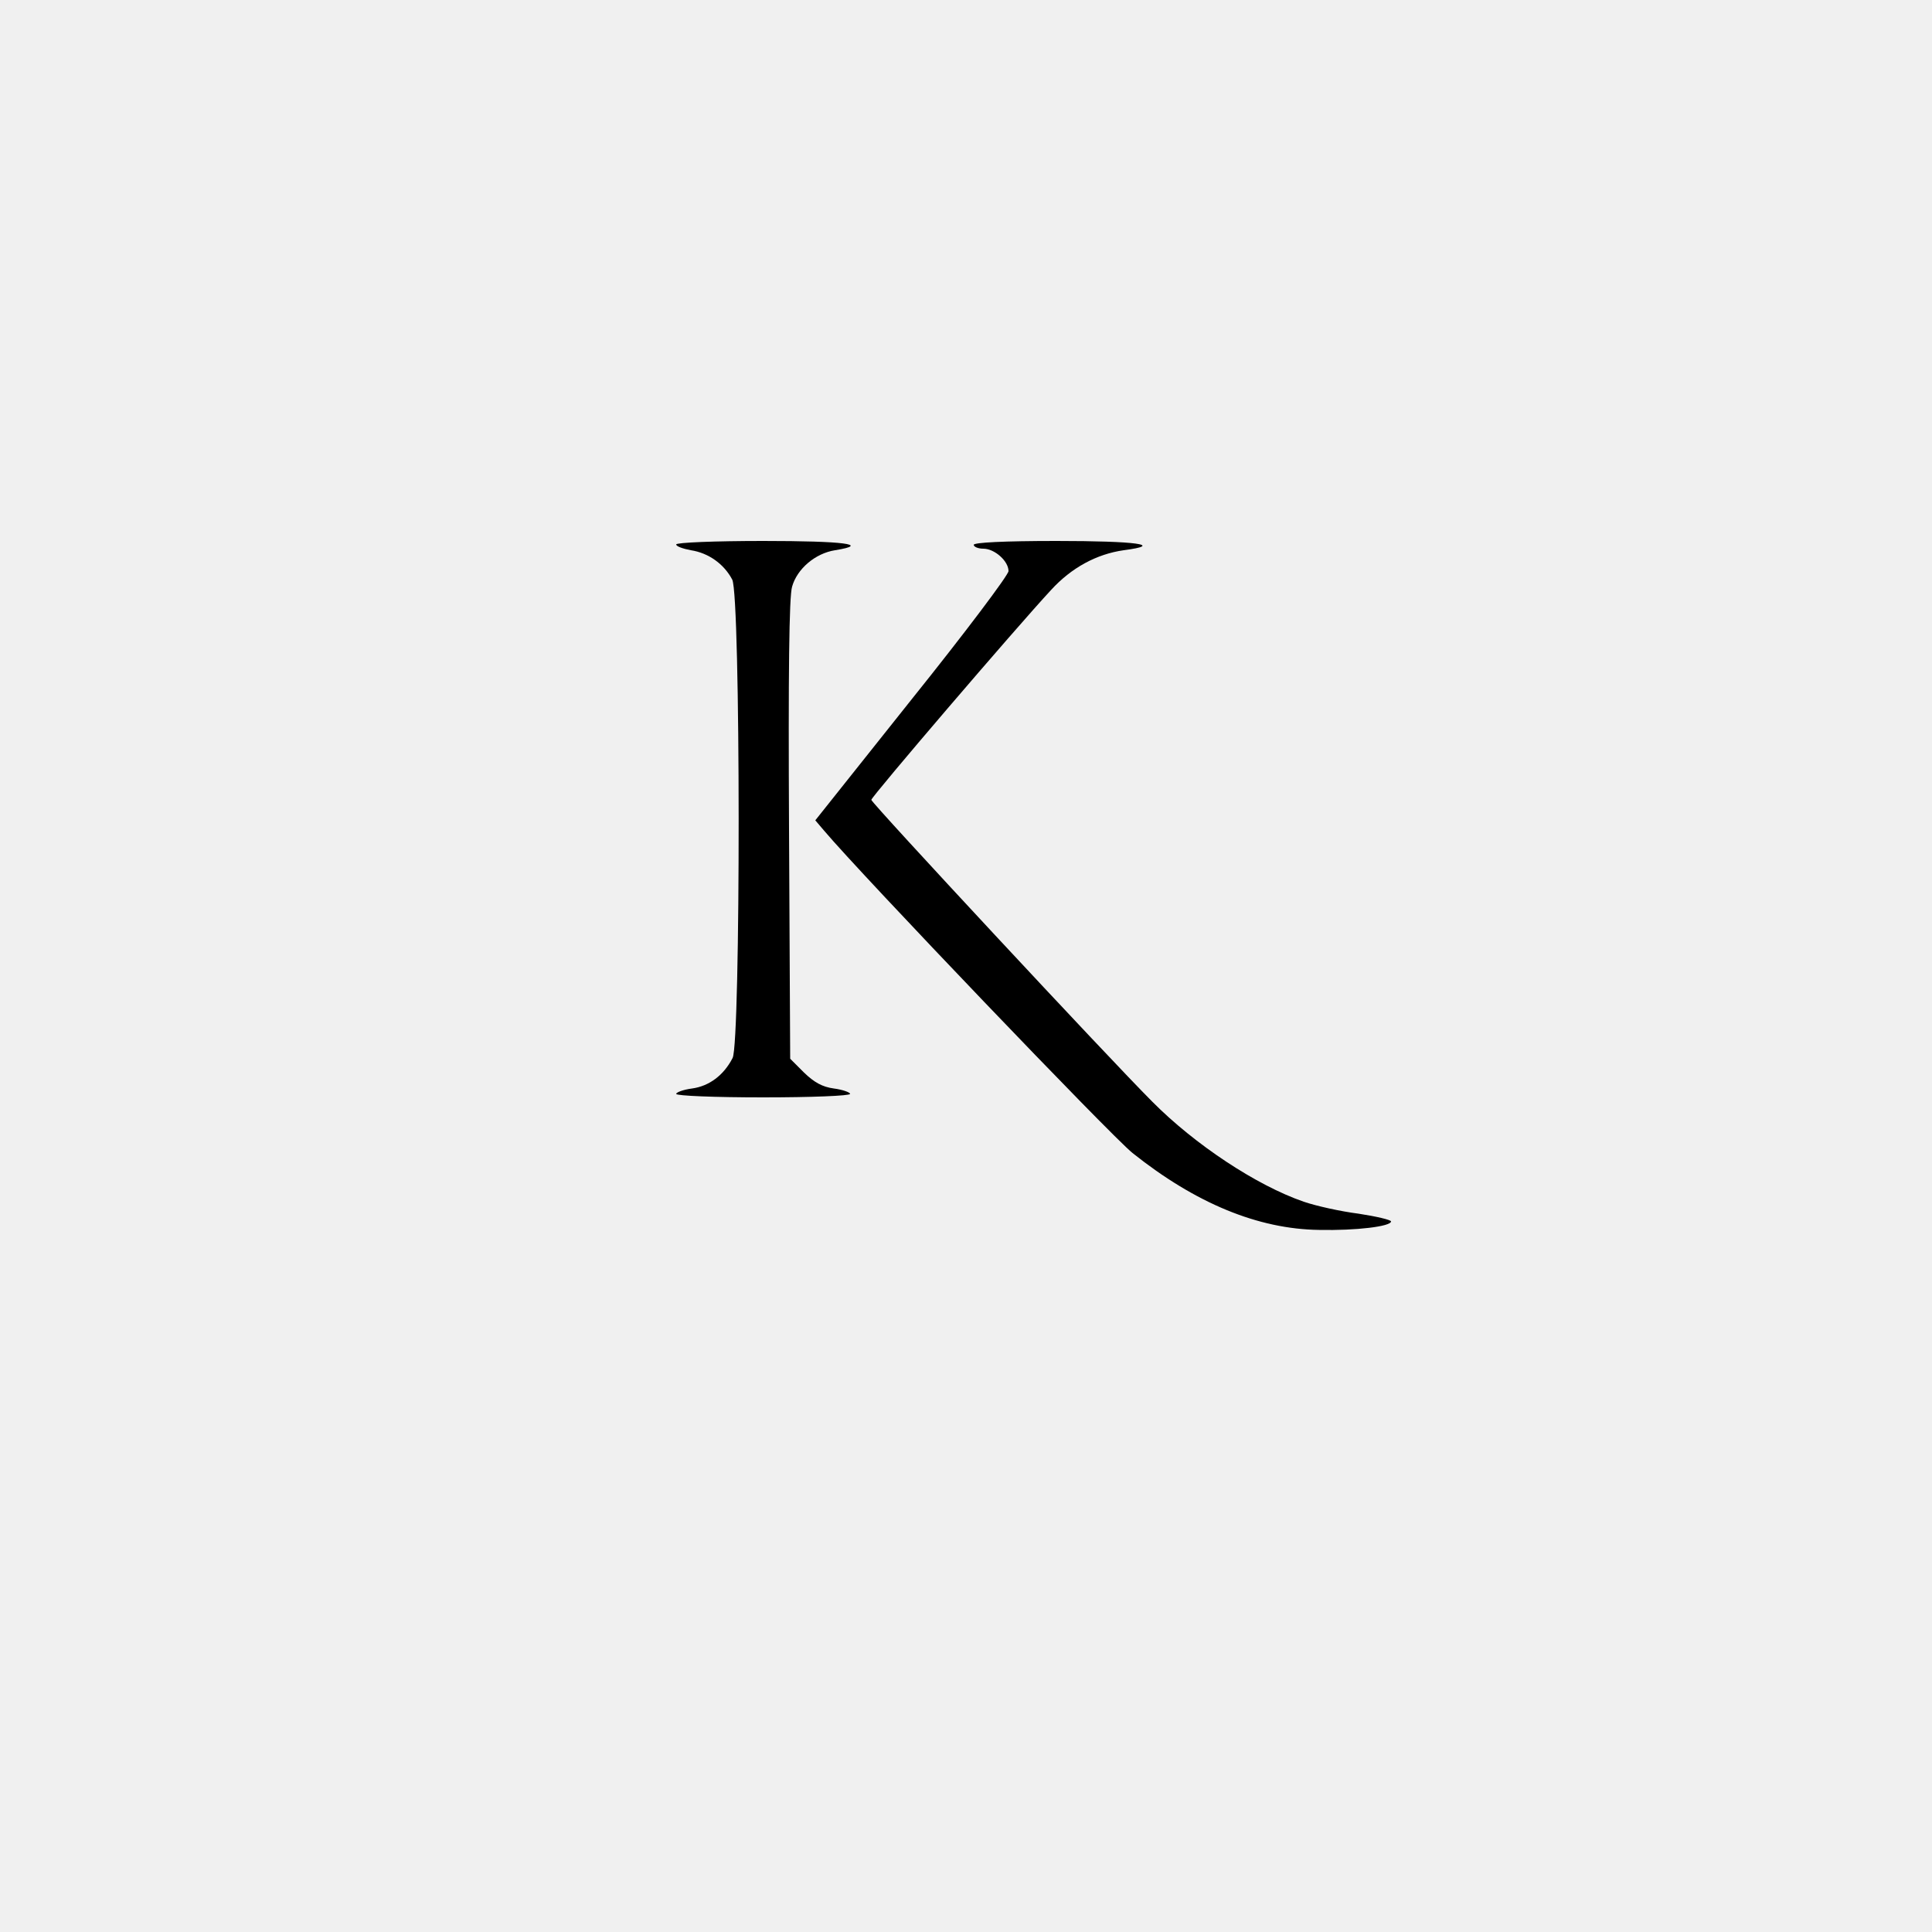
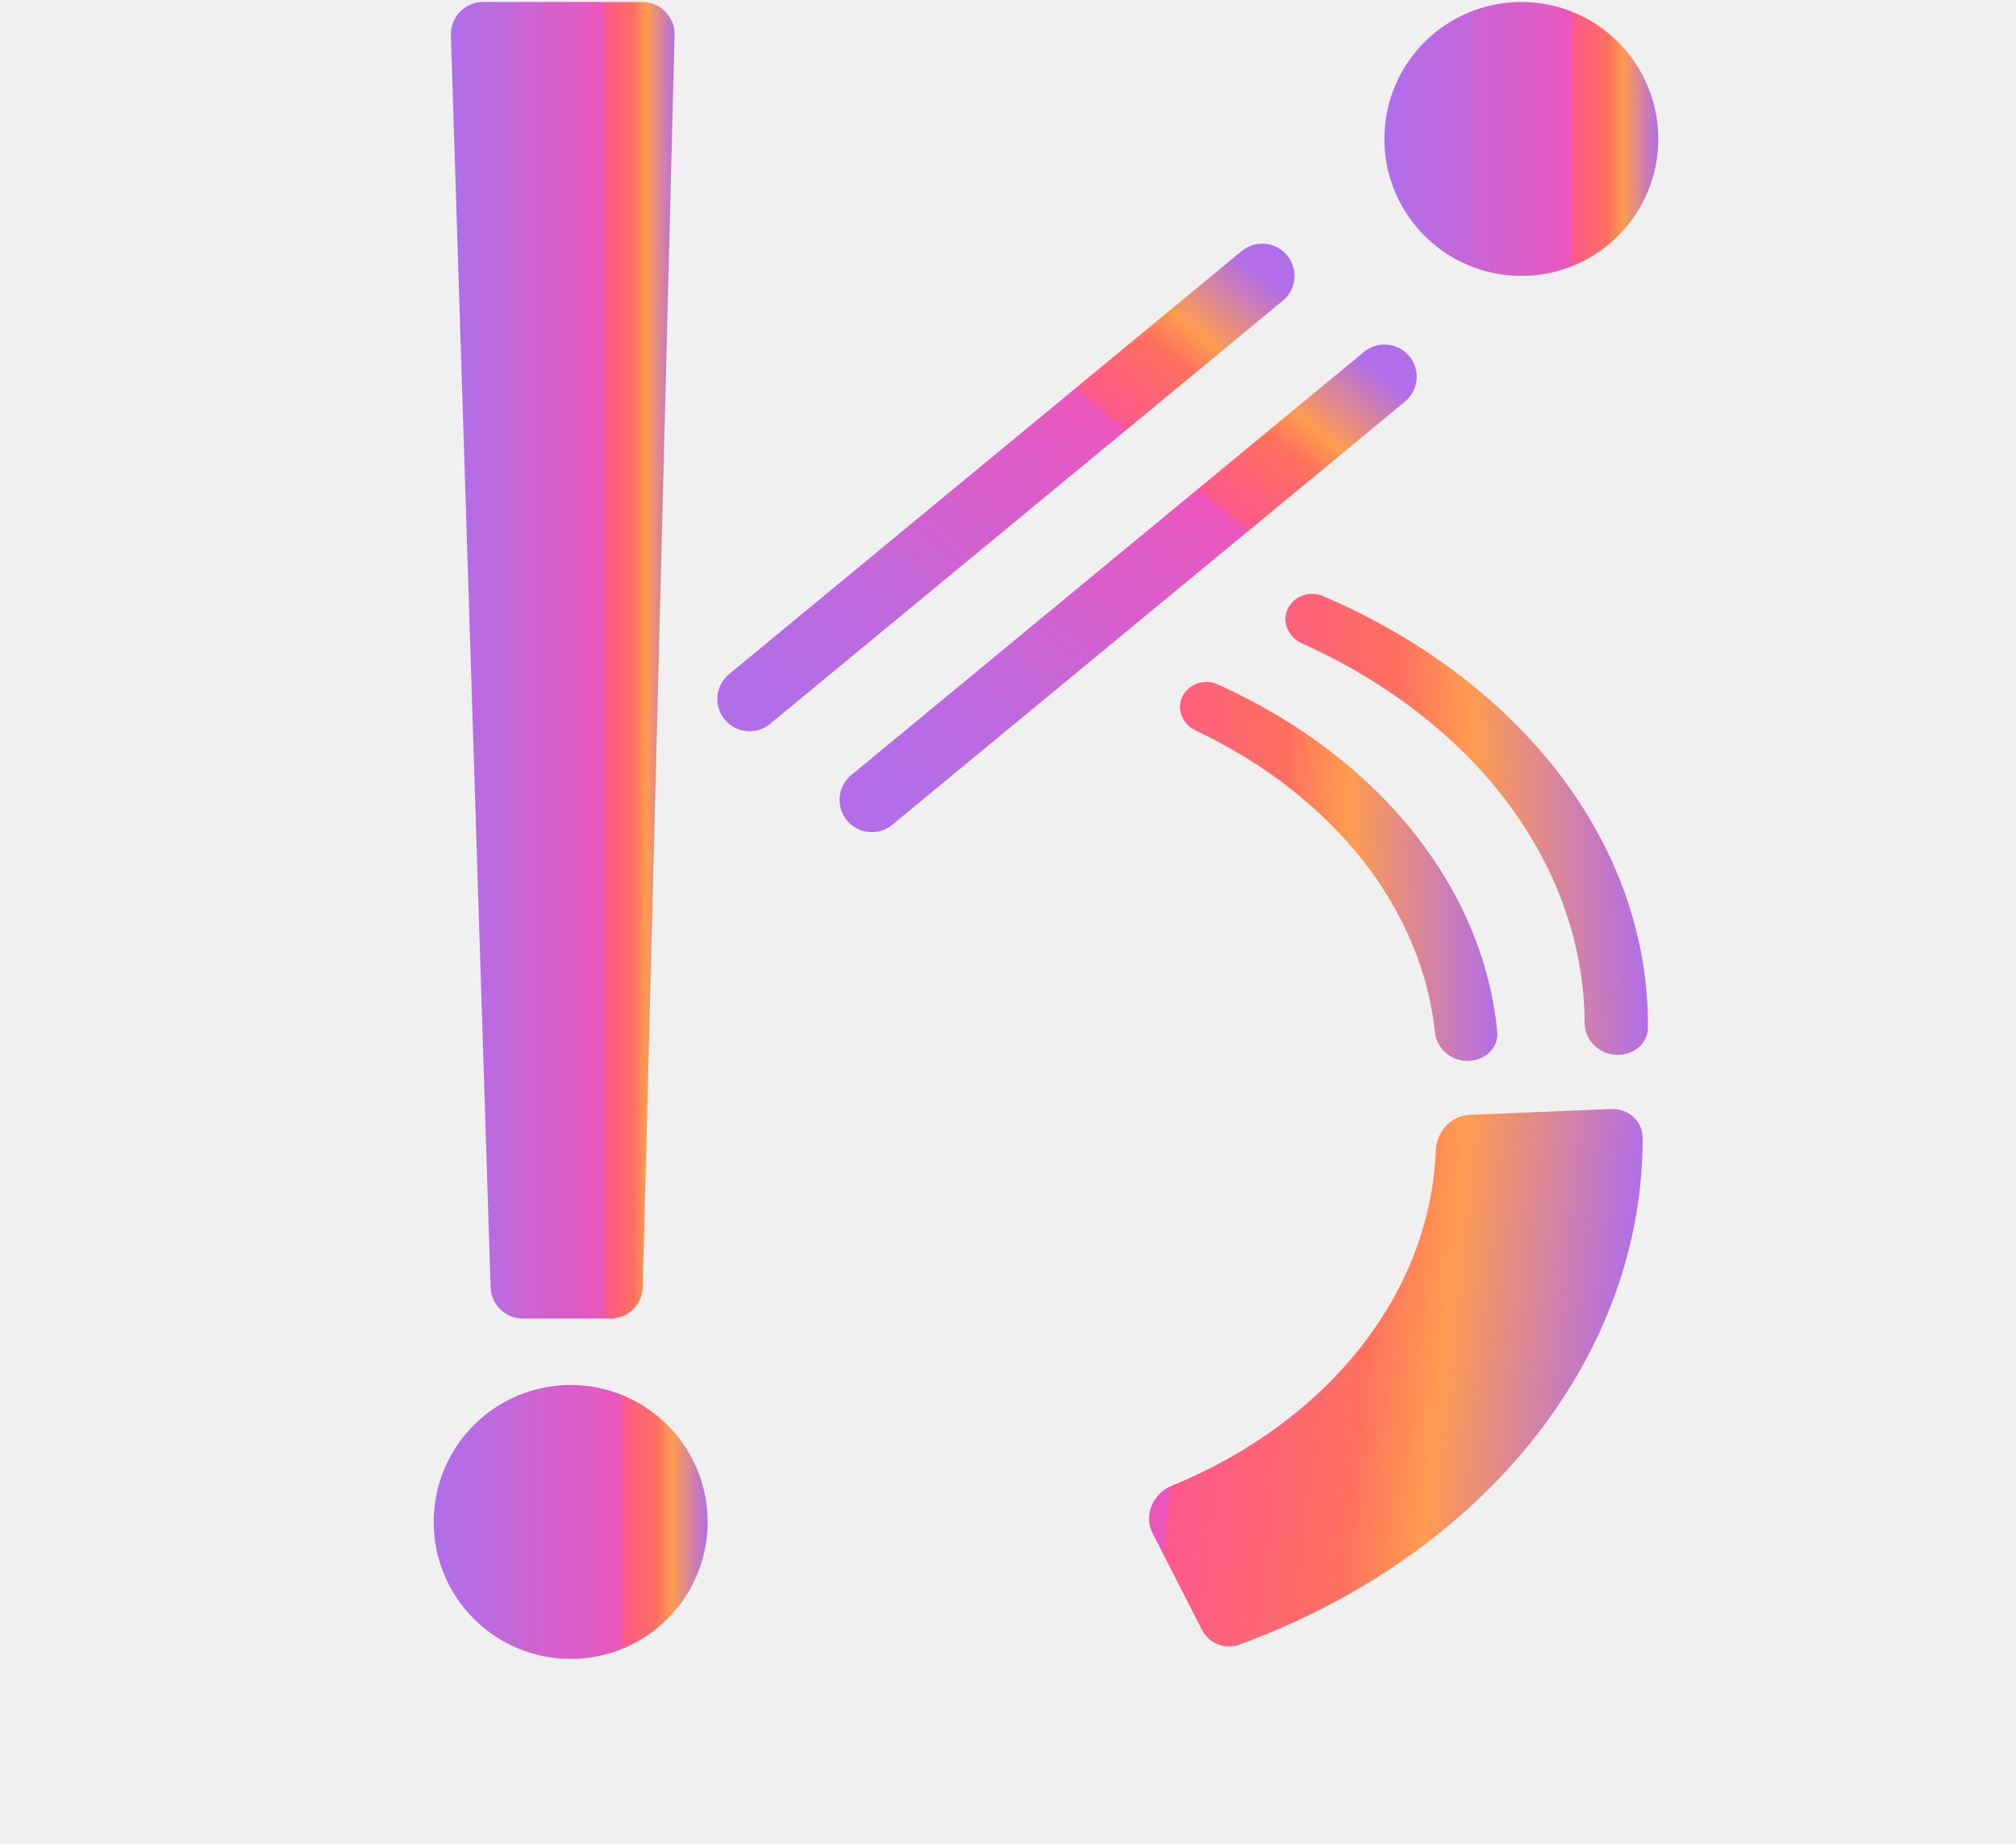
- <svg xmlns="http://www.w3.org/2000/svg" version="1.0" width="500pt" height="500pt" viewBox="0 0 500 500" preserveAspectRatio="xMidYMid meet">
-   <g transform="translate(0,500) scale(0.1,-0.1)" fill="#000000" stroke="none">
-     <path d="M1750 3591 c0 -5 17 -11 38 -15 46 -7 86 -36 107 -76 22 -42 22 -1197 1 -1238 -23 -45 -61 -73 -105 -79 -23 -3 -41 -10 -41 -14 0 -5 101 -9 225 -9 124 0 225 4 225 9 0 4 -19 11 -42 14 -30 4 -51 16 -77 41 l-36 36 -3 593 c-2 400 0 604 8 629 13 46 60 86 111 94 93 15 24 24 -186 24 -124 0 -225 -4 -225 -9z" />
-     <path d="M2520 3590 c0 -5 11 -10 25 -10 29 0 65 -32 65 -58 0 -10 -112 -159 -250 -331 l-250 -314 23 -27 c98 -116 742 -789 798 -834 163 -130 325 -197 483 -199 96 -2 186 9 186 22 0 4 -38 13 -84 20 -47 6 -110 20 -142 31 -122 42 -282 148 -392 259 -115 115 -727 773 -727 781 0 8 374 445 465 543 53 58 118 93 188 103 107 14 33 24 -174 24 -136 0 -214 -4 -214 -10z" />
-   </g>
+ <svg xmlns="http://www.w3.org/2000/svg" width="351" height="321" viewBox="0 0 351 321" fill="none">
+   <path d="M84.109 1.75H111.838C114.204 1.75 116.104 3.699 116.044 6.065L110.511 224.09C110.453 226.371 108.586 228.191 106.304 228.191H91.026C88.754 228.191 86.892 226.387 86.82 224.116L79.903 6.091C79.828 3.716 81.733 1.75 84.109 1.75Z" fill="url(#paint0_linear_2_36)" stroke="url(#paint1_linear_2_36)" stroke-width="2.805" />
+   <path d="M130.503 121.721L219.769 48.038" stroke="url(#paint2_linear_2_36)" stroke-width="11.222" stroke-linecap="round" />
+   <path d="M151.784 139.287L241.051 65.604" stroke="url(#paint3_linear_2_36)" stroke-width="11.222" stroke-linecap="round" />
+   <circle cx="264.875" cy="24.193" r="22.443" fill="url(#paint4_linear_2_36)" stroke="url(#paint5_linear_2_36)" stroke-width="2.805" />
+   <circle cx="99.357" cy="265.017" r="22.443" fill="url(#paint6_linear_2_36)" stroke="url(#paint7_linear_2_36)" stroke-width="2.805" />
+   <mask id="path-6-inside-1_2_36" fill="white">
+     <path d="M255.547 184.735C258.533 184.709 260.948 182.445 260.682 179.692C259.515 167.583 254.674 155.841 246.521 145.447C237.988 134.57 226.122 125.543 212.017 119.166C209.907 118.213 207.387 118.939 206.15 120.78V120.78C204.636 123.032 205.639 125.999 208.194 127.212C220.042 132.836 230.027 140.592 237.294 149.856C244.428 158.95 248.712 169.204 249.842 179.787C250.136 182.537 252.561 184.761 255.547 184.735V184.735Z" />
+   </mask>
+   <path d="M255.547 184.735C258.533 184.709 260.948 182.445 260.682 179.692C259.515 167.583 254.674 155.841 246.521 145.447C237.988 134.57 226.122 125.543 212.017 119.166C209.907 118.213 207.387 118.939 206.15 120.78V120.78C204.636 123.032 205.639 125.999 208.194 127.212C220.042 132.836 230.027 140.592 237.294 149.856C244.428 158.95 248.712 169.204 249.842 179.787C250.136 182.537 252.561 184.761 255.547 184.735V184.735Z" fill="url(#paint8_linear_2_36)" stroke="url(#paint9_linear_2_36)" stroke-width="4.322" mask="url(#path-6-inside-1_2_36)" />
+   <mask id="path-7-inside-2_2_36" fill="white">
+     <path d="M281.38 183.682C284.34 183.821 286.888 181.756 286.913 179.004C287.045 163.955 282.072 149.129 272.442 136.038C262.469 122.48 247.911 111.34 230.375 103.802C228.225 102.878 225.706 103.638 224.488 105.509V105.509C222.98 107.823 224.06 110.851 226.698 112.039C241.729 118.802 254.221 128.545 262.876 140.311C271.362 151.848 275.831 164.882 275.9 178.136C275.916 181.025 278.273 183.536 281.38 183.682V183.682Z" />
+   </mask>
+   <path d="M281.38 183.682C284.34 183.821 286.888 181.756 286.913 179.004C287.045 163.955 282.072 149.129 272.442 136.038C262.469 122.48 247.911 111.34 230.375 103.802C228.225 102.878 225.706 103.638 224.488 105.509V105.509C222.98 107.823 224.06 110.851 226.698 112.039C241.729 118.802 254.221 128.545 262.876 140.311C271.362 151.848 275.831 164.882 275.9 178.136C275.916 181.025 278.273 183.536 281.38 183.682V183.682Z" fill="url(#paint10_linear_2_36)" stroke="url(#paint11_linear_2_36)" stroke-width="4.322" mask="url(#path-7-inside-2_2_36)" />
+   <mask id="path-8-inside-3_2_36" fill="white">
+     <path d="M280.505 193.115C283.485 192.992 285.991 195.2 285.994 198.161C286.012 216.505 279.595 234.499 267.42 250.04C254.958 265.947 237.04 278.548 215.878 286.347C213.287 287.302 210.478 286.173 209.256 283.781L200.646 266.916C199.085 263.86 200.728 260.063 203.993 258.724C217.465 253.199 228.879 244.837 236.995 234.477C245.046 224.201 249.509 212.395 249.987 200.296C250.114 197.078 252.631 194.261 255.868 194.128L280.505 193.115Z" />
+   </mask>
+   <path d="M280.505 193.115C283.485 192.992 285.991 195.2 285.994 198.161C286.012 216.505 279.595 234.499 267.42 250.04C254.958 265.947 237.04 278.548 215.878 286.347C213.287 287.302 210.478 286.173 209.256 283.781L200.646 266.916C199.085 263.86 200.728 260.063 203.993 258.724C217.465 253.199 228.879 244.837 236.995 234.477C245.046 224.201 249.509 212.395 249.987 200.296C250.114 197.078 252.631 194.261 255.868 194.128L280.505 193.115Z" fill="url(#paint12_linear_2_36)" stroke="url(#paint13_linear_2_36)" stroke-width="5.611" mask="url(#path-8-inside-3_2_36)" />
+   <defs>
+     <linearGradient id="paint0_linear_2_36" x1="117.593" y1="114.97" x2="78.317" y2="114.97" gradientUnits="userSpaceOnUse">
+       <stop stop-color="#B26EE8" />
+       <stop offset="0.06" stop-color="#D583A1" />
+       <stop offset="0.13" stop-color="#FE9C4F" />
+       <stop offset="0.185" stop-color="#FF705F" />
+       <stop offset="0.315" stop-color="#FC588D" />
+       <stop offset="0.315" stop-color="#EC56BC" />
+       <stop offset="0.425" stop-color="#E05BC5" />
+       <stop offset="0.515" stop-color="#D85ECB" />
+       <stop offset="0.6" stop-color="#D161D0" />
+       <stop offset="0.63" stop-color="#CF62D2" />
+       <stop offset="0.715" stop-color="#C467DA" />
+       <stop offset="0.835" stop-color="#BB6AE1" />
+       <stop offset="0.96" stop-color="#B26EE8" />
+     </linearGradient>
+     <linearGradient id="paint1_linear_2_36" x1="117.593" y1="114.97" x2="78.317" y2="114.97" gradientUnits="userSpaceOnUse">
+       <stop stop-color="#B26EE8" />
+       <stop offset="0.06" stop-color="#D583A1" />
+       <stop offset="0.13" stop-color="#FE9C4F" />
+       <stop offset="0.185" stop-color="#FF705F" />
+       <stop offset="0.315" stop-color="#FC588D" />
+       <stop offset="0.315" stop-color="#EC56BC" />
+       <stop offset="0.425" stop-color="#E05BC5" />
+       <stop offset="0.515" stop-color="#D85ECB" />
+       <stop offset="0.6" stop-color="#D161D0" />
+       <stop offset="0.63" stop-color="#CF62D2" />
+       <stop offset="0.715" stop-color="#C467DA" />
+       <stop offset="0.835" stop-color="#BB6AE1" />
+       <stop offset="0.96" stop-color="#B26EE8" />
+     </linearGradient>
+     <linearGradient id="paint2_linear_2_36" x1="220.155" y1="48.357" x2="147.808" y2="136.005" gradientUnits="userSpaceOnUse">
+       <stop stop-color="#B26EE8" />
+       <stop offset="0.06" stop-color="#D583A1" />
+       <stop offset="0.13" stop-color="#FE9C4F" />
+       <stop offset="0.185" stop-color="#FF705F" />
+       <stop offset="0.315" stop-color="#FC588D" />
+       <stop offset="0.315" stop-color="#EC56BC" />
+       <stop offset="0.425" stop-color="#E05BC5" />
+       <stop offset="0.515" stop-color="#D85ECB" />
+       <stop offset="0.6" stop-color="#D161D0" />
+       <stop offset="0.63" stop-color="#CF62D2" />
+       <stop offset="0.715" stop-color="#C467DA" />
+       <stop offset="0.835" stop-color="#BB6AE1" />
+       <stop offset="0.96" stop-color="#B26EE8" />
+     </linearGradient>
+     <linearGradient id="paint3_linear_2_36" x1="241.436" y1="65.922" x2="169.089" y2="153.571" gradientUnits="userSpaceOnUse">
+       <stop stop-color="#B26EE8" />
+       <stop offset="0.06" stop-color="#D583A1" />
+       <stop offset="0.13" stop-color="#FE9C4F" />
+       <stop offset="0.185" stop-color="#FF705F" />
+       <stop offset="0.315" stop-color="#FC588D" />
+       <stop offset="0.315" stop-color="#EC56BC" />
+       <stop offset="0.425" stop-color="#E05BC5" />
+       <stop offset="0.515" stop-color="#D85ECB" />
+       <stop offset="0.6" stop-color="#D161D0" />
+       <stop offset="0.63" stop-color="#CF62D2" />
+       <stop offset="0.715" stop-color="#C467DA" />
+       <stop offset="0.835" stop-color="#BB6AE1" />
+       <stop offset="0.96" stop-color="#B26EE8" />
+     </linearGradient>
+     <linearGradient id="paint4_linear_2_36" x1="288.721" y1="24.193" x2="241.029" y2="24.193" gradientUnits="userSpaceOnUse">
+       <stop stop-color="#B26EE8" />
+       <stop offset="0.06" stop-color="#D583A1" />
+       <stop offset="0.13" stop-color="#FE9C4F" />
+       <stop offset="0.185" stop-color="#FF705F" />
+       <stop offset="0.315" stop-color="#FC588D" />
+       <stop offset="0.315" stop-color="#EC56BC" />
+       <stop offset="0.425" stop-color="#E05BC5" />
+       <stop offset="0.515" stop-color="#D85ECB" />
+       <stop offset="0.6" stop-color="#D161D0" />
+       <stop offset="0.63" stop-color="#CF62D2" />
+       <stop offset="0.715" stop-color="#C467DA" />
+       <stop offset="0.835" stop-color="#BB6AE1" />
+       <stop offset="0.96" stop-color="#B26EE8" />
+     </linearGradient>
+     <linearGradient id="paint5_linear_2_36" x1="288.721" y1="24.193" x2="241.029" y2="24.193" gradientUnits="userSpaceOnUse">
+       <stop stop-color="#B26EE8" />
+       <stop offset="0.06" stop-color="#D583A1" />
+       <stop offset="0.13" stop-color="#FE9C4F" />
+       <stop offset="0.185" stop-color="#FF705F" />
+       <stop offset="0.315" stop-color="#FC588D" />
+       <stop offset="0.315" stop-color="#EC56BC" />
+       <stop offset="0.425" stop-color="#E05BC5" />
+       <stop offset="0.515" stop-color="#D85ECB" />
+       <stop offset="0.6" stop-color="#D161D0" />
+       <stop offset="0.63" stop-color="#CF62D2" />
+       <stop offset="0.715" stop-color="#C467DA" />
+       <stop offset="0.835" stop-color="#BB6AE1" />
+       <stop offset="0.96" stop-color="#B26EE8" />
+     </linearGradient>
+     <linearGradient id="paint6_linear_2_36" x1="123.203" y1="265.017" x2="75.512" y2="265.017" gradientUnits="userSpaceOnUse">
+       <stop stop-color="#B26EE8" />
+       <stop offset="0.06" stop-color="#D583A1" />
+       <stop offset="0.13" stop-color="#FE9C4F" />
+       <stop offset="0.185" stop-color="#FF705F" />
+       <stop offset="0.315" stop-color="#FC588D" />
+       <stop offset="0.315" stop-color="#EC56BC" />
+       <stop offset="0.425" stop-color="#E05BC5" />
+       <stop offset="0.515" stop-color="#D85ECB" />
+       <stop offset="0.6" stop-color="#D161D0" />
+       <stop offset="0.63" stop-color="#CF62D2" />
+       <stop offset="0.715" stop-color="#C467DA" />
+       <stop offset="0.835" stop-color="#BB6AE1" />
+       <stop offset="0.96" stop-color="#B26EE8" />
+     </linearGradient>
+     <linearGradient id="paint7_linear_2_36" x1="123.203" y1="265.017" x2="75.512" y2="265.017" gradientUnits="userSpaceOnUse">
+       <stop stop-color="#B26EE8" />
+       <stop offset="0.06" stop-color="#D583A1" />
+       <stop offset="0.13" stop-color="#FE9C4F" />
+       <stop offset="0.185" stop-color="#FF705F" />
+       <stop offset="0.315" stop-color="#FC588D" />
+       <stop offset="0.315" stop-color="#EC56BC" />
+       <stop offset="0.425" stop-color="#E05BC5" />
+       <stop offset="0.515" stop-color="#D85ECB" />
+       <stop offset="0.6" stop-color="#D161D0" />
+       <stop offset="0.63" stop-color="#CF62D2" />
+       <stop offset="0.715" stop-color="#C467DA" />
+       <stop offset="0.835" stop-color="#BB6AE1" />
+       <stop offset="0.96" stop-color="#B26EE8" />
+     </linearGradient>
+     <linearGradient id="paint8_linear_2_36" x1="260.954" y1="184.689" x2="64.343" y2="187.168" gradientUnits="userSpaceOnUse">
+       <stop stop-color="#B26EE8" />
+       <stop offset="0.06" stop-color="#D583A1" />
+       <stop offset="0.13" stop-color="#FE9C4F" />
+       <stop offset="0.185" stop-color="#FF705F" />
+       <stop offset="0.315" stop-color="#FC588D" />
+       <stop offset="0.315" stop-color="#EC56BC" />
+       <stop offset="0.425" stop-color="#E05BC5" />
+       <stop offset="0.515" stop-color="#D85ECB" />
+       <stop offset="0.6" stop-color="#D161D0" />
+       <stop offset="0.63" stop-color="#CF62D2" />
+       <stop offset="0.715" stop-color="#C467DA" />
+       <stop offset="0.835" stop-color="#BB6AE1" />
+       <stop offset="0.96" stop-color="#B26EE8" />
+     </linearGradient>
+     <linearGradient id="paint9_linear_2_36" x1="260.954" y1="184.689" x2="64.343" y2="187.168" gradientUnits="userSpaceOnUse">
+       <stop stop-color="#B26EE8" />
+       <stop offset="0.06" stop-color="#D583A1" />
+       <stop offset="0.13" stop-color="#FE9C4F" />
+       <stop offset="0.185" stop-color="#FF705F" />
+       <stop offset="0.315" stop-color="#FC588D" />
+       <stop offset="0.315" stop-color="#EC56BC" />
+       <stop offset="0.425" stop-color="#E05BC5" />
+       <stop offset="0.515" stop-color="#D85ECB" />
+       <stop offset="0.6" stop-color="#D161D0" />
+       <stop offset="0.63" stop-color="#CF62D2" />
+       <stop offset="0.715" stop-color="#C467DA" />
+       <stop offset="0.835" stop-color="#BB6AE1" />
+       <stop offset="0.96" stop-color="#B26EE8" />
+     </linearGradient>
+     <linearGradient id="paint10_linear_2_36" x1="286.859" y1="175.681" x2="66.812" y2="184.734" gradientUnits="userSpaceOnUse">
+       <stop stop-color="#B26EE8" />
+       <stop offset="0.06" stop-color="#D583A1" />
+       <stop offset="0.13" stop-color="#FE9C4F" />
+       <stop offset="0.185" stop-color="#FF705F" />
+       <stop offset="0.315" stop-color="#FC588D" />
+       <stop offset="0.315" stop-color="#EC56BC" />
+       <stop offset="0.425" stop-color="#E05BC5" />
+       <stop offset="0.515" stop-color="#D85ECB" />
+       <stop offset="0.6" stop-color="#D161D0" />
+       <stop offset="0.63" stop-color="#CF62D2" />
+       <stop offset="0.715" stop-color="#C467DA" />
+       <stop offset="0.835" stop-color="#BB6AE1" />
+       <stop offset="0.96" stop-color="#B26EE8" />
+     </linearGradient>
+     <linearGradient id="paint11_linear_2_36" x1="286.859" y1="175.681" x2="66.812" y2="184.734" gradientUnits="userSpaceOnUse">
+       <stop stop-color="#B26EE8" />
+       <stop offset="0.06" stop-color="#D583A1" />
+       <stop offset="0.13" stop-color="#FE9C4F" />
+       <stop offset="0.185" stop-color="#FF705F" />
+       <stop offset="0.315" stop-color="#FC588D" />
+       <stop offset="0.315" stop-color="#EC56BC" />
+       <stop offset="0.425" stop-color="#E05BC5" />
+       <stop offset="0.515" stop-color="#D85ECB" />
+       <stop offset="0.6" stop-color="#D161D0" />
+       <stop offset="0.63" stop-color="#CF62D2" />
+       <stop offset="0.715" stop-color="#C467DA" />
+       <stop offset="0.835" stop-color="#BB6AE1" />
+       <stop offset="0.96" stop-color="#B26EE8" />
+     </linearGradient>
+     <linearGradient id="paint12_linear_2_36" x1="285.572" y1="206.359" x2="46.012" y2="181.457" gradientUnits="userSpaceOnUse">
+       <stop stop-color="#B26EE8" />
+       <stop offset="0.06" stop-color="#D583A1" />
+       <stop offset="0.13" stop-color="#FE9C4F" />
+       <stop offset="0.185" stop-color="#FF705F" />
+       <stop offset="0.315" stop-color="#FC588D" />
+       <stop offset="0.315" stop-color="#EC56BC" />
+       <stop offset="0.425" stop-color="#E05BC5" />
+       <stop offset="0.515" stop-color="#D85ECB" />
+       <stop offset="0.6" stop-color="#D161D0" />
+       <stop offset="0.63" stop-color="#CF62D2" />
+       <stop offset="0.715" stop-color="#C467DA" />
+       <stop offset="0.835" stop-color="#BB6AE1" />
+       <stop offset="0.96" stop-color="#B26EE8" />
+     </linearGradient>
+     <linearGradient id="paint13_linear_2_36" x1="285.572" y1="206.359" x2="46.012" y2="181.457" gradientUnits="userSpaceOnUse">
+       <stop stop-color="#B26EE8" />
+       <stop offset="0.06" stop-color="#D583A1" />
+       <stop offset="0.13" stop-color="#FE9C4F" />
+       <stop offset="0.185" stop-color="#FF705F" />
+       <stop offset="0.315" stop-color="#FC588D" />
+       <stop offset="0.315" stop-color="#EC56BC" />
+       <stop offset="0.425" stop-color="#E05BC5" />
+       <stop offset="0.515" stop-color="#D85ECB" />
+       <stop offset="0.6" stop-color="#D161D0" />
+       <stop offset="0.63" stop-color="#CF62D2" />
+       <stop offset="0.715" stop-color="#C467DA" />
+       <stop offset="0.835" stop-color="#BB6AE1" />
+       <stop offset="0.96" stop-color="#B26EE8" />
+     </linearGradient>
+   </defs>
</svg>
